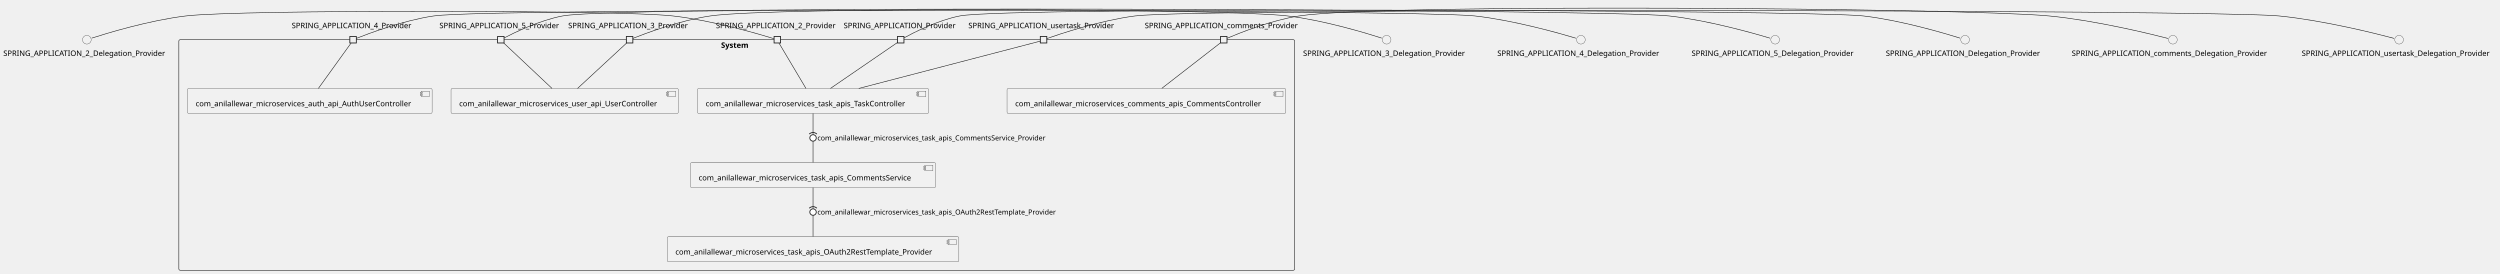
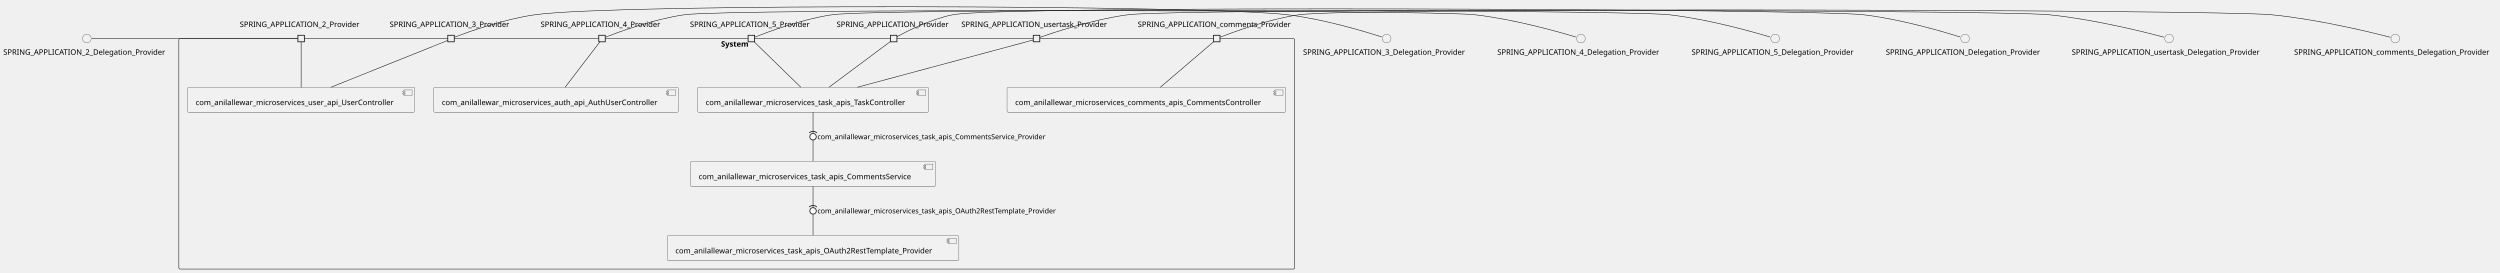
- <svg xmlns="http://www.w3.org/2000/svg" xmlns:xlink="http://www.w3.org/1999/xlink" contentStyleType="text/css" height="505px" preserveAspectRatio="none" style="width:4620px;height:505px;background:#FFFFFF;" version="1.1" viewBox="0 0 4620 505" width="4620px" zoomAndPan="magnify">
+ <svg xmlns="http://www.w3.org/2000/svg" xmlns:xlink="http://www.w3.org/1999/xlink" contentStyleType="text/css" height="503px" preserveAspectRatio="none" style="width:4620px;height:503px;background:#FFFFFF;" version="1.1" viewBox="0 0 4620 503" width="4620px" zoomAndPan="magnify">
  <defs />
  <g>
    <g id="cluster_System">
-       <rect fill="none" height="426" rx="2.5" ry="2.5" style="stroke:#181818;stroke-width:1.0;" width="2062" x="330.5" y="73.42" />
-       <text fill="#000000" font-family="sans-serif" font-size="14" font-weight="bold" lengthAdjust="spacing" textLength="58" x="1332.5" y="88.415">System</text>
+       <rect fill="none" height="426" rx="2.5" ry="2.5" style="stroke:#181818;stroke-width:1.0;" width="2062" x="330.5" y="71.23" />
+       <text fill="#000000" font-family="sans-serif" font-size="14" font-weight="bold" lengthAdjust="spacing" textLength="58" x="1332.5" y="86.225">System</text>
    </g>
    <g id="elem_com_anilallewar_microservices_auth_api_AuthUserController">
-       <a href="anilallewar-microservices-basics-spring-boot.repository#_ZXUEkmWtEe-iYPNM1zA-zw" target="_top" title="anilallewar-microservices-basics-spring-boot.repository#_ZXUEkmWtEe-iYPNM1zA-zw" xlink:actuate="onRequest" xlink:href="anilallewar-microservices-basics-spring-boot.repository#_ZXUEkmWtEe-iYPNM1zA-zw" xlink:show="new" xlink:title="anilallewar-microservices-basics-spring-boot.repository#_ZXUEkmWtEe-iYPNM1zA-zw" xlink:type="simple">
-         <rect fill="#F1F1F1" height="46.297" rx="2.5" ry="2.5" style="stroke:#181818;stroke-width:0.5;" width="452" x="346.5" y="163.42" />
-         <rect fill="#F1F1F1" height="10" style="stroke:#181818;stroke-width:0.5;" width="15" x="778.5" y="168.42" />
-         <rect fill="#F1F1F1" height="2" style="stroke:#181818;stroke-width:0.5;" width="4" x="776.5" y="170.42" />
-         <rect fill="#F1F1F1" height="2" style="stroke:#181818;stroke-width:0.5;" width="4" x="776.5" y="174.42" />
-         <text fill="#000000" font-family="sans-serif" font-size="14" lengthAdjust="spacing" textLength="412" x="361.5" y="196.415">com_anilallewar_microservices_auth_api_AuthUserController</text>
+       <a href="anilallewar-microservices-basics-spring-boot.repository#_pT3OimZ2Ee-fqtv0ZdWEhQ" target="_top" title="anilallewar-microservices-basics-spring-boot.repository#_pT3OimZ2Ee-fqtv0ZdWEhQ" xlink:actuate="onRequest" xlink:href="anilallewar-microservices-basics-spring-boot.repository#_pT3OimZ2Ee-fqtv0ZdWEhQ" xlink:show="new" xlink:title="anilallewar-microservices-basics-spring-boot.repository#_pT3OimZ2Ee-fqtv0ZdWEhQ" xlink:type="simple">
+         <rect fill="#F1F1F1" height="46.297" rx="2.5" ry="2.5" style="stroke:#181818;stroke-width:0.5;" width="452" x="801.5" y="161.23" />
+         <rect fill="#F1F1F1" height="10" style="stroke:#181818;stroke-width:0.5;" width="15" x="1233.5" y="166.23" />
+         <rect fill="#F1F1F1" height="2" style="stroke:#181818;stroke-width:0.5;" width="4" x="1231.5" y="168.23" />
+         <rect fill="#F1F1F1" height="2" style="stroke:#181818;stroke-width:0.5;" width="4" x="1231.5" y="172.23" />
+         <text fill="#000000" font-family="sans-serif" font-size="14" lengthAdjust="spacing" textLength="412" x="816.5" y="194.225">com_anilallewar_microservices_auth_api_AuthUserController</text>
      </a>
    </g>
    <g id="elem_com_anilallewar_microservices_comments_apis_CommentsController">
-       <a href="anilallewar-microservices-basics-spring-boot.repository#_ZXUEkmWtEe-iYPNM1zA-zw" target="_top" title="anilallewar-microservices-basics-spring-boot.repository#_ZXUEkmWtEe-iYPNM1zA-zw" xlink:actuate="onRequest" xlink:href="anilallewar-microservices-basics-spring-boot.repository#_ZXUEkmWtEe-iYPNM1zA-zw" xlink:show="new" xlink:title="anilallewar-microservices-basics-spring-boot.repository#_ZXUEkmWtEe-iYPNM1zA-zw" xlink:type="simple">
-         <rect fill="#F1F1F1" height="46.297" rx="2.5" ry="2.5" style="stroke:#181818;stroke-width:0.5;" width="515" x="1861" y="163.42" />
-         <rect fill="#F1F1F1" height="10" style="stroke:#181818;stroke-width:0.5;" width="15" x="2356" y="168.42" />
-         <rect fill="#F1F1F1" height="2" style="stroke:#181818;stroke-width:0.5;" width="4" x="2354" y="170.42" />
-         <rect fill="#F1F1F1" height="2" style="stroke:#181818;stroke-width:0.5;" width="4" x="2354" y="174.42" />
-         <text fill="#000000" font-family="sans-serif" font-size="14" lengthAdjust="spacing" textLength="475" x="1876" y="196.415">com_anilallewar_microservices_comments_apis_CommentsController</text>
+       <a href="anilallewar-microservices-basics-spring-boot.repository#_pT3OimZ2Ee-fqtv0ZdWEhQ" target="_top" title="anilallewar-microservices-basics-spring-boot.repository#_pT3OimZ2Ee-fqtv0ZdWEhQ" xlink:actuate="onRequest" xlink:href="anilallewar-microservices-basics-spring-boot.repository#_pT3OimZ2Ee-fqtv0ZdWEhQ" xlink:show="new" xlink:title="anilallewar-microservices-basics-spring-boot.repository#_pT3OimZ2Ee-fqtv0ZdWEhQ" xlink:type="simple">
+         <rect fill="#F1F1F1" height="46.297" rx="2.5" ry="2.5" style="stroke:#181818;stroke-width:0.5;" width="515" x="1861" y="161.23" />
+         <rect fill="#F1F1F1" height="10" style="stroke:#181818;stroke-width:0.5;" width="15" x="2356" y="166.23" />
+         <rect fill="#F1F1F1" height="2" style="stroke:#181818;stroke-width:0.5;" width="4" x="2354" y="168.23" />
+         <rect fill="#F1F1F1" height="2" style="stroke:#181818;stroke-width:0.5;" width="4" x="2354" y="172.23" />
+         <text fill="#000000" font-family="sans-serif" font-size="14" lengthAdjust="spacing" textLength="475" x="1876" y="194.225">com_anilallewar_microservices_comments_apis_CommentsController</text>
      </a>
    </g>
    <g id="elem_com_anilallewar_microservices_task_apis_CommentsService">
-       <a href="anilallewar-microservices-basics-spring-boot.repository#_ZXUEkmWtEe-iYPNM1zA-zw" target="_top" title="anilallewar-microservices-basics-spring-boot.repository#_ZXUEkmWtEe-iYPNM1zA-zw" xlink:actuate="onRequest" xlink:href="anilallewar-microservices-basics-spring-boot.repository#_ZXUEkmWtEe-iYPNM1zA-zw" xlink:show="new" xlink:title="anilallewar-microservices-basics-spring-boot.repository#_ZXUEkmWtEe-iYPNM1zA-zw" xlink:type="simple">
-         <rect fill="#F1F1F1" height="46.297" rx="2.5" ry="2.5" style="stroke:#181818;stroke-width:0.5;" width="453" x="1276" y="300.42" />
-         <rect fill="#F1F1F1" height="10" style="stroke:#181818;stroke-width:0.5;" width="15" x="1709" y="305.42" />
-         <rect fill="#F1F1F1" height="2" style="stroke:#181818;stroke-width:0.5;" width="4" x="1707" y="307.42" />
-         <rect fill="#F1F1F1" height="2" style="stroke:#181818;stroke-width:0.5;" width="4" x="1707" y="311.42" />
-         <text fill="#000000" font-family="sans-serif" font-size="14" lengthAdjust="spacing" textLength="413" x="1291" y="333.415">com_anilallewar_microservices_task_apis_CommentsService</text>
+       <a href="anilallewar-microservices-basics-spring-boot.repository#_pT3OimZ2Ee-fqtv0ZdWEhQ" target="_top" title="anilallewar-microservices-basics-spring-boot.repository#_pT3OimZ2Ee-fqtv0ZdWEhQ" xlink:actuate="onRequest" xlink:href="anilallewar-microservices-basics-spring-boot.repository#_pT3OimZ2Ee-fqtv0ZdWEhQ" xlink:show="new" xlink:title="anilallewar-microservices-basics-spring-boot.repository#_pT3OimZ2Ee-fqtv0ZdWEhQ" xlink:type="simple">
+         <rect fill="#F1F1F1" height="46.297" rx="2.5" ry="2.5" style="stroke:#181818;stroke-width:0.5;" width="453" x="1276" y="298.23" />
+         <rect fill="#F1F1F1" height="10" style="stroke:#181818;stroke-width:0.5;" width="15" x="1709" y="303.23" />
+         <rect fill="#F1F1F1" height="2" style="stroke:#181818;stroke-width:0.5;" width="4" x="1707" y="305.23" />
+         <rect fill="#F1F1F1" height="2" style="stroke:#181818;stroke-width:0.5;" width="4" x="1707" y="309.23" />
+         <text fill="#000000" font-family="sans-serif" font-size="14" lengthAdjust="spacing" textLength="413" x="1291" y="331.225">com_anilallewar_microservices_task_apis_CommentsService</text>
      </a>
    </g>
    <g id="elem_com_anilallewar_microservices_task_apis_OAuth2RestTemplate_Provider">
-       <a href="anilallewar-microservices-basics-spring-boot.repository#_ZXUEkmWtEe-iYPNM1zA-zw" target="_top" title="anilallewar-microservices-basics-spring-boot.repository#_ZXUEkmWtEe-iYPNM1zA-zw" xlink:actuate="onRequest" xlink:href="anilallewar-microservices-basics-spring-boot.repository#_ZXUEkmWtEe-iYPNM1zA-zw" xlink:show="new" xlink:title="anilallewar-microservices-basics-spring-boot.repository#_ZXUEkmWtEe-iYPNM1zA-zw" xlink:type="simple">
-         <rect fill="#F1F1F1" height="46.297" rx="2.5" ry="2.5" style="stroke:#181818;stroke-width:0.5;" width="539" x="1233" y="437.42" />
-         <rect fill="#F1F1F1" height="10" style="stroke:#181818;stroke-width:0.5;" width="15" x="1752" y="442.42" />
-         <rect fill="#F1F1F1" height="2" style="stroke:#181818;stroke-width:0.5;" width="4" x="1750" y="444.42" />
-         <rect fill="#F1F1F1" height="2" style="stroke:#181818;stroke-width:0.5;" width="4" x="1750" y="448.42" />
-         <text fill="#000000" font-family="sans-serif" font-size="14" lengthAdjust="spacing" textLength="499" x="1248" y="470.415">com_anilallewar_microservices_task_apis_OAuth2RestTemplate_Provider</text>
+       <a href="anilallewar-microservices-basics-spring-boot.repository#_pT3OimZ2Ee-fqtv0ZdWEhQ" target="_top" title="anilallewar-microservices-basics-spring-boot.repository#_pT3OimZ2Ee-fqtv0ZdWEhQ" xlink:actuate="onRequest" xlink:href="anilallewar-microservices-basics-spring-boot.repository#_pT3OimZ2Ee-fqtv0ZdWEhQ" xlink:show="new" xlink:title="anilallewar-microservices-basics-spring-boot.repository#_pT3OimZ2Ee-fqtv0ZdWEhQ" xlink:type="simple">
+         <rect fill="#F1F1F1" height="46.297" rx="2.5" ry="2.5" style="stroke:#181818;stroke-width:0.5;" width="539" x="1233" y="435.23" />
+         <rect fill="#F1F1F1" height="10" style="stroke:#181818;stroke-width:0.5;" width="15" x="1752" y="440.23" />
+         <rect fill="#F1F1F1" height="2" style="stroke:#181818;stroke-width:0.5;" width="4" x="1750" y="442.23" />
+         <rect fill="#F1F1F1" height="2" style="stroke:#181818;stroke-width:0.5;" width="4" x="1750" y="446.23" />
+         <text fill="#000000" font-family="sans-serif" font-size="14" lengthAdjust="spacing" textLength="499" x="1248" y="468.225">com_anilallewar_microservices_task_apis_OAuth2RestTemplate_Provider</text>
      </a>
    </g>
    <g id="elem_com_anilallewar_microservices_task_apis_TaskController">
-       <a href="anilallewar-microservices-basics-spring-boot.repository#_ZXUEkmWtEe-iYPNM1zA-zw" target="_top" title="anilallewar-microservices-basics-spring-boot.repository#_ZXUEkmWtEe-iYPNM1zA-zw" xlink:actuate="onRequest" xlink:href="anilallewar-microservices-basics-spring-boot.repository#_ZXUEkmWtEe-iYPNM1zA-zw" xlink:show="new" xlink:title="anilallewar-microservices-basics-spring-boot.repository#_ZXUEkmWtEe-iYPNM1zA-zw" xlink:type="simple">
-         <rect fill="#F1F1F1" height="46.297" rx="2.5" ry="2.5" style="stroke:#181818;stroke-width:0.5;" width="427" x="1289" y="163.42" />
-         <rect fill="#F1F1F1" height="10" style="stroke:#181818;stroke-width:0.5;" width="15" x="1696" y="168.42" />
-         <rect fill="#F1F1F1" height="2" style="stroke:#181818;stroke-width:0.5;" width="4" x="1694" y="170.42" />
-         <rect fill="#F1F1F1" height="2" style="stroke:#181818;stroke-width:0.5;" width="4" x="1694" y="174.42" />
-         <text fill="#000000" font-family="sans-serif" font-size="14" lengthAdjust="spacing" textLength="387" x="1304" y="196.415">com_anilallewar_microservices_task_apis_TaskController</text>
+       <a href="anilallewar-microservices-basics-spring-boot.repository#_pT3OimZ2Ee-fqtv0ZdWEhQ" target="_top" title="anilallewar-microservices-basics-spring-boot.repository#_pT3OimZ2Ee-fqtv0ZdWEhQ" xlink:actuate="onRequest" xlink:href="anilallewar-microservices-basics-spring-boot.repository#_pT3OimZ2Ee-fqtv0ZdWEhQ" xlink:show="new" xlink:title="anilallewar-microservices-basics-spring-boot.repository#_pT3OimZ2Ee-fqtv0ZdWEhQ" xlink:type="simple">
+         <rect fill="#F1F1F1" height="46.297" rx="2.5" ry="2.5" style="stroke:#181818;stroke-width:0.5;" width="427" x="1289" y="161.23" />
+         <rect fill="#F1F1F1" height="10" style="stroke:#181818;stroke-width:0.5;" width="15" x="1696" y="166.23" />
+         <rect fill="#F1F1F1" height="2" style="stroke:#181818;stroke-width:0.5;" width="4" x="1694" y="168.23" />
+         <rect fill="#F1F1F1" height="2" style="stroke:#181818;stroke-width:0.5;" width="4" x="1694" y="172.23" />
+         <text fill="#000000" font-family="sans-serif" font-size="14" lengthAdjust="spacing" textLength="387" x="1304" y="194.225">com_anilallewar_microservices_task_apis_TaskController</text>
      </a>
    </g>
    <g id="elem_com_anilallewar_microservices_user_api_UserController">
-       <a href="anilallewar-microservices-basics-spring-boot.repository#_ZXUEkmWtEe-iYPNM1zA-zw" target="_top" title="anilallewar-microservices-basics-spring-boot.repository#_ZXUEkmWtEe-iYPNM1zA-zw" xlink:actuate="onRequest" xlink:href="anilallewar-microservices-basics-spring-boot.repository#_ZXUEkmWtEe-iYPNM1zA-zw" xlink:show="new" xlink:title="anilallewar-microservices-basics-spring-boot.repository#_ZXUEkmWtEe-iYPNM1zA-zw" xlink:type="simple">
-         <rect fill="#F1F1F1" height="46.297" rx="2.5" ry="2.5" style="stroke:#181818;stroke-width:0.5;" width="420" x="833.5" y="163.42" />
-         <rect fill="#F1F1F1" height="10" style="stroke:#181818;stroke-width:0.5;" width="15" x="1233.5" y="168.42" />
-         <rect fill="#F1F1F1" height="2" style="stroke:#181818;stroke-width:0.5;" width="4" x="1231.5" y="170.42" />
-         <rect fill="#F1F1F1" height="2" style="stroke:#181818;stroke-width:0.5;" width="4" x="1231.5" y="174.42" />
-         <text fill="#000000" font-family="sans-serif" font-size="14" lengthAdjust="spacing" textLength="380" x="848.5" y="196.415">com_anilallewar_microservices_user_api_UserController</text>
+       <a href="anilallewar-microservices-basics-spring-boot.repository#_pT3OimZ2Ee-fqtv0ZdWEhQ" target="_top" title="anilallewar-microservices-basics-spring-boot.repository#_pT3OimZ2Ee-fqtv0ZdWEhQ" xlink:actuate="onRequest" xlink:href="anilallewar-microservices-basics-spring-boot.repository#_pT3OimZ2Ee-fqtv0ZdWEhQ" xlink:show="new" xlink:title="anilallewar-microservices-basics-spring-boot.repository#_pT3OimZ2Ee-fqtv0ZdWEhQ" xlink:type="simple">
+         <rect fill="#F1F1F1" height="46.297" rx="2.5" ry="2.5" style="stroke:#181818;stroke-width:0.5;" width="420" x="346.5" y="161.23" />
+         <rect fill="#F1F1F1" height="10" style="stroke:#181818;stroke-width:0.5;" width="15" x="746.5" y="166.23" />
+         <rect fill="#F1F1F1" height="2" style="stroke:#181818;stroke-width:0.5;" width="4" x="744.5" y="168.23" />
+         <rect fill="#F1F1F1" height="2" style="stroke:#181818;stroke-width:0.5;" width="4" x="744.5" y="172.23" />
+         <text fill="#000000" font-family="sans-serif" font-size="14" lengthAdjust="spacing" textLength="380" x="361.5" y="194.225">com_anilallewar_microservices_user_api_UserController</text>
      </a>
    </g>
-     <text fill="#000000" font-family="sans-serif" font-size="14" lengthAdjust="spacing" textLength="227" x="1323" y="52.118">SPRING_APPLICATION_2_Provider</text>
-     <rect fill="#F1F1F1" height="12" style="stroke:#181818;stroke-width:1.5;" width="12" x="1430.5" y="67.42" />
-     <text fill="#000000" font-family="sans-serif" font-size="14" lengthAdjust="spacing" textLength="227" x="1050" y="52.118">SPRING_APPLICATION_3_Provider</text>
-     <rect fill="#F1F1F1" height="12" style="stroke:#181818;stroke-width:1.5;" width="12" x="1157.5" y="67.42" />
-     <text fill="#000000" font-family="sans-serif" font-size="14" lengthAdjust="spacing" textLength="227" x="539" y="52.118">SPRING_APPLICATION_4_Provider</text>
-     <rect fill="#F1F1F1" height="12" style="stroke:#181818;stroke-width:1.5;" width="12" x="646.5" y="67.42" />
-     <text fill="#000000" font-family="sans-serif" font-size="14" lengthAdjust="spacing" textLength="227" x="812" y="52.118">SPRING_APPLICATION_5_Provider</text>
-     <rect fill="#F1F1F1" height="12" style="stroke:#181818;stroke-width:1.5;" width="12" x="919.5" y="67.42" />
-     <text fill="#000000" font-family="sans-serif" font-size="14" lengthAdjust="spacing" textLength="211" x="1559" y="52.118">SPRING_APPLICATION_Provider</text>
-     <rect fill="#F1F1F1" height="12" style="stroke:#181818;stroke-width:1.5;" width="12" x="1658.5" y="67.42" />
-     <text fill="#000000" font-family="sans-serif" font-size="14" lengthAdjust="spacing" textLength="292" x="2115.5" y="52.118">SPRING_APPLICATION_comments_Provider</text>
-     <rect fill="#F1F1F1" height="12" style="stroke:#181818;stroke-width:1.5;" width="12" x="2255.5" y="67.42" />
-     <text fill="#000000" font-family="sans-serif" font-size="14" lengthAdjust="spacing" textLength="278" x="1789.5" y="52.118">SPRING_APPLICATION_usertask_Provider</text>
-     <rect fill="#F1F1F1" height="12" style="stroke:#181818;stroke-width:1.5;" width="12" x="1922.5" y="67.42" />
+     <text fill="#000000" font-family="sans-serif" font-size="14" lengthAdjust="spacing" textLength="227" x="443" y="49.928">SPRING_APPLICATION_2_Provider</text>
+     <rect fill="#F1F1F1" height="12" style="stroke:#181818;stroke-width:1.5;" width="12" x="550.5" y="65.23" />
+     <text fill="#000000" font-family="sans-serif" font-size="14" lengthAdjust="spacing" textLength="227" x="720" y="49.928">SPRING_APPLICATION_3_Provider</text>
+     <rect fill="#F1F1F1" height="12" style="stroke:#181818;stroke-width:1.5;" width="12" x="827.5" y="65.23" />
+     <text fill="#000000" font-family="sans-serif" font-size="14" lengthAdjust="spacing" textLength="227" x="999" y="49.928">SPRING_APPLICATION_4_Provider</text>
+     <rect fill="#F1F1F1" height="12" style="stroke:#181818;stroke-width:1.5;" width="12" x="1106.5" y="65.23" />
+     <text fill="#000000" font-family="sans-serif" font-size="14" lengthAdjust="spacing" textLength="227" x="1275" y="49.928">SPRING_APPLICATION_5_Provider</text>
+     <rect fill="#F1F1F1" height="12" style="stroke:#181818;stroke-width:1.5;" width="12" x="1382.5" y="65.23" />
+     <text fill="#000000" font-family="sans-serif" font-size="14" lengthAdjust="spacing" textLength="211" x="1546" y="49.928">SPRING_APPLICATION_Provider</text>
+     <rect fill="#F1F1F1" height="12" style="stroke:#181818;stroke-width:1.5;" width="12" x="1645.5" y="65.23" />
+     <text fill="#000000" font-family="sans-serif" font-size="14" lengthAdjust="spacing" textLength="292" x="2102.5" y="49.928">SPRING_APPLICATION_comments_Provider</text>
+     <rect fill="#F1F1F1" height="12" style="stroke:#181818;stroke-width:1.5;" width="12" x="2242.5" y="65.23" />
+     <text fill="#000000" font-family="sans-serif" font-size="14" lengthAdjust="spacing" textLength="278" x="1776.5" y="49.928">SPRING_APPLICATION_usertask_Provider</text>
+     <rect fill="#F1F1F1" height="12" style="stroke:#181818;stroke-width:1.5;" width="12" x="1909.5" y="65.23" />
    <g id="elem_SPRING_APPLICATION_2_Delegation_Provider">
-       <ellipse cx="160.5" cy="73.42" fill="#F1F1F1" rx="8" ry="8" style="stroke:#181818;stroke-width:0.5;" />
-       <text fill="#000000" font-family="sans-serif" font-size="14" lengthAdjust="spacing" textLength="309" x="6" y="103.415">SPRING_APPLICATION_2_Delegation_Provider</text>
+       <ellipse cx="160.5" cy="71.23" fill="#F1F1F1" rx="8" ry="8" style="stroke:#181818;stroke-width:0.5;" />
+       <text fill="#000000" font-family="sans-serif" font-size="14" lengthAdjust="spacing" textLength="309" x="6" y="101.225">SPRING_APPLICATION_2_Delegation_Provider</text>
    </g>
    <g id="elem_SPRING_APPLICATION_3_Delegation_Provider">
-       <ellipse cx="2562.5" cy="73.42" fill="#F1F1F1" rx="8" ry="8" style="stroke:#181818;stroke-width:0.5;" />
-       <text fill="#000000" font-family="sans-serif" font-size="14" lengthAdjust="spacing" textLength="309" x="2408" y="103.415">SPRING_APPLICATION_3_Delegation_Provider</text>
+       <ellipse cx="2562.5" cy="71.23" fill="#F1F1F1" rx="8" ry="8" style="stroke:#181818;stroke-width:0.5;" />
+       <text fill="#000000" font-family="sans-serif" font-size="14" lengthAdjust="spacing" textLength="309" x="2408" y="101.225">SPRING_APPLICATION_3_Delegation_Provider</text>
    </g>
    <g id="elem_SPRING_APPLICATION_4_Delegation_Provider">
-       <ellipse cx="2921.5" cy="73.42" fill="#F1F1F1" rx="8" ry="8" style="stroke:#181818;stroke-width:0.5;" />
-       <text fill="#000000" font-family="sans-serif" font-size="14" lengthAdjust="spacing" textLength="309" x="2767" y="103.415">SPRING_APPLICATION_4_Delegation_Provider</text>
+       <ellipse cx="2921.5" cy="71.23" fill="#F1F1F1" rx="8" ry="8" style="stroke:#181818;stroke-width:0.5;" />
+       <text fill="#000000" font-family="sans-serif" font-size="14" lengthAdjust="spacing" textLength="309" x="2767" y="101.225">SPRING_APPLICATION_4_Delegation_Provider</text>
    </g>
    <g id="elem_SPRING_APPLICATION_5_Delegation_Provider">
-       <ellipse cx="3280.5" cy="73.42" fill="#F1F1F1" rx="8" ry="8" style="stroke:#181818;stroke-width:0.5;" />
-       <text fill="#000000" font-family="sans-serif" font-size="14" lengthAdjust="spacing" textLength="309" x="3126" y="103.415">SPRING_APPLICATION_5_Delegation_Provider</text>
+       <ellipse cx="3280.5" cy="71.23" fill="#F1F1F1" rx="8" ry="8" style="stroke:#181818;stroke-width:0.5;" />
+       <text fill="#000000" font-family="sans-serif" font-size="14" lengthAdjust="spacing" textLength="309" x="3126" y="101.225">SPRING_APPLICATION_5_Delegation_Provider</text>
    </g>
    <g id="elem_SPRING_APPLICATION_Delegation_Provider">
-       <ellipse cx="3631.5" cy="73.42" fill="#F1F1F1" rx="8" ry="8" style="stroke:#181818;stroke-width:0.5;" />
-       <text fill="#000000" font-family="sans-serif" font-size="14" lengthAdjust="spacing" textLength="293" x="3485" y="103.415">SPRING_APPLICATION_Delegation_Provider</text>
+       <ellipse cx="3631.5" cy="71.23" fill="#F1F1F1" rx="8" ry="8" style="stroke:#181818;stroke-width:0.5;" />
+       <text fill="#000000" font-family="sans-serif" font-size="14" lengthAdjust="spacing" textLength="293" x="3485" y="101.225">SPRING_APPLICATION_Delegation_Provider</text>
    </g>
    <g id="elem_SPRING_APPLICATION_comments_Delegation_Provider">
-       <ellipse cx="4015.5" cy="73.42" fill="#F1F1F1" rx="8" ry="8" style="stroke:#181818;stroke-width:0.5;" />
-       <text fill="#000000" font-family="sans-serif" font-size="14" lengthAdjust="spacing" textLength="374" x="3828.5" y="103.415">SPRING_APPLICATION_comments_Delegation_Provider</text>
+       <ellipse cx="4426.5" cy="71.23" fill="#F1F1F1" rx="8" ry="8" style="stroke:#181818;stroke-width:0.5;" />
+       <text fill="#000000" font-family="sans-serif" font-size="14" lengthAdjust="spacing" textLength="374" x="4239.5" y="101.225">SPRING_APPLICATION_comments_Delegation_Provider</text>
    </g>
    <g id="elem_SPRING_APPLICATION_usertask_Delegation_Provider">
-       <ellipse cx="4433.5" cy="73.42" fill="#F1F1F1" rx="8" ry="8" style="stroke:#181818;stroke-width:0.5;" />
-       <text fill="#000000" font-family="sans-serif" font-size="14" lengthAdjust="spacing" textLength="360" x="4253.5" y="103.415">SPRING_APPLICATION_usertask_Delegation_Provider</text>
+       <ellipse cx="4008.5" cy="71.23" fill="#F1F1F1" rx="8" ry="8" style="stroke:#181818;stroke-width:0.5;" />
+       <text fill="#000000" font-family="sans-serif" font-size="14" lengthAdjust="spacing" textLength="360" x="3828.5" y="101.225">SPRING_APPLICATION_usertask_Delegation_Provider</text>
    </g>
    <g id="link_SPRING_APPLICATION_2_Delegation_Provider_SPRING_APPLICATION_2_Provider">
-       <path d="M169.53,70.45 C195.97,61.93 275.68,37.5 344,29.42 C443.2,17.69 1143.73,18.28 1243,29.42 C1317.98,37.84 1406.28,64.05 1430.24,71.46 " fill="none" id="SPRING_APPLICATION_2_Delegation_Provider-SPRING_APPLICATION_2_Provider" style="stroke:#181818;stroke-width:1.0;" />
+       <path d="M169.73,71.23 C222.11,71.23 508.14,71.23 550.31,71.23 " fill="none" id="SPRING_APPLICATION_2_Delegation_Provider-SPRING_APPLICATION_2_Provider" style="stroke:#181818;stroke-width:1.0;" />
    </g>
-     <g id="link_SPRING_APPLICATION_2_Provider_com_anilallewar_microservices_task_apis_TaskController">
-       <path d="M1439.51,79.48 C1448.18,94.07 1473.64,136.88 1489.41,163.4 " fill="none" id="SPRING_APPLICATION_2_Provider-com_anilallewar_microservices_task_apis_TaskController" style="stroke:#181818;stroke-width:1.0;" />
+     <g id="link_SPRING_APPLICATION_2_Provider_com_anilallewar_microservices_user_api_UserController">
+       <path d="M556.5,77.29 C556.5,91.88 556.5,134.69 556.5,161.21 " fill="none" id="SPRING_APPLICATION_2_Provider-com_anilallewar_microservices_user_api_UserController" style="stroke:#181818;stroke-width:1.0;" />
    </g>
    <g id="link_SPRING_APPLICATION_3_Delegation_Provider_SPRING_APPLICATION_3_Provider">
-       <path d="M2553.47,70.45 C2527.03,61.93 2447.32,37.5 2379,29.42 C2261.37,15.51 1430.23,12.53 1313,29.42 C1255.69,37.68 1189.73,62.88 1169.62,70.92 " fill="none" id="SPRING_APPLICATION_3_Delegation_Provider-SPRING_APPLICATION_3_Provider" style="stroke:#181818;stroke-width:1.0;" />
+       <path d="M2553.47,68.26 C2527.03,59.74 2447.32,35.31 2379,27.23 C2225.62,9.1 1141.98,6 989,27.23 C929.25,35.52 860.18,60.92 839.59,68.84 " fill="none" id="SPRING_APPLICATION_3_Delegation_Provider-SPRING_APPLICATION_3_Provider" style="stroke:#181818;stroke-width:1.0;" />
    </g>
    <g id="link_SPRING_APPLICATION_3_Provider_com_anilallewar_microservices_user_api_UserController">
-       <path d="M1158.03,79.48 C1142.26,94.07 1095.98,136.88 1067.31,163.4 " fill="none" id="SPRING_APPLICATION_3_Provider-com_anilallewar_microservices_user_api_UserController" style="stroke:#181818;stroke-width:1.0;" />
+       <path d="M827.46,74.65 C799.65,85.8 682.32,132.81 611.49,161.2 " fill="none" id="SPRING_APPLICATION_3_Provider-com_anilallewar_microservices_user_api_UserController" style="stroke:#181818;stroke-width:1.0;" />
    </g>
    <g id="link_SPRING_APPLICATION_4_Delegation_Provider_SPRING_APPLICATION_4_Provider">
-       <path d="M2912.22,70.57 C2884.27,62.16 2798.32,37.53 2725,29.42 C2618.81,17.68 907.74,14.18 802,29.42 C744.69,37.68 678.73,62.88 658.62,70.92 " fill="none" id="SPRING_APPLICATION_4_Delegation_Provider-SPRING_APPLICATION_4_Provider" style="stroke:#181818;stroke-width:1.0;" />
+       <path d="M2912.22,68.38 C2884.27,59.97 2798.32,35.34 2725,27.23 C2644.38,18.31 1345.31,15.88 1265,27.23 C1206.61,35.48 1139.28,60.69 1118.75,68.73 " fill="none" id="SPRING_APPLICATION_4_Delegation_Provider-SPRING_APPLICATION_4_Provider" style="stroke:#181818;stroke-width:1.0;" />
    </g>
    <g id="link_SPRING_APPLICATION_4_Provider_com_anilallewar_microservices_auth_api_AuthUserController">
-       <path d="M648.85,79.48 C638.34,94.07 607.49,136.88 588.37,163.4 " fill="none" id="SPRING_APPLICATION_4_Provider-com_anilallewar_microservices_auth_api_AuthUserController" style="stroke:#181818;stroke-width:1.0;" />
+       <path d="M1108.63,77.29 C1097.45,91.88 1064.67,134.69 1044.36,161.21 " fill="none" id="SPRING_APPLICATION_4_Provider-com_anilallewar_microservices_auth_api_AuthUserController" style="stroke:#181818;stroke-width:1.0;" />
    </g>
    <g id="link_SPRING_APPLICATION_5_Delegation_Provider_SPRING_APPLICATION_5_Provider">
-       <path d="M3271.22,70.57 C3243.27,62.16 3157.32,37.53 3084,29.42 C2971.13,16.94 1151.65,8.71 1040,29.42 C996.66,37.46 948.55,61.27 931.72,70.08 " fill="none" id="SPRING_APPLICATION_5_Delegation_Provider-SPRING_APPLICATION_5_Provider" style="stroke:#181818;stroke-width:1.0;" />
+       <path d="M3271.22,68.38 C3243.27,59.97 3157.32,35.34 3084,27.23 C2998.63,17.79 1623.01,14.98 1538,27.23 C1480.69,35.49 1414.73,60.69 1394.62,68.73 " fill="none" id="SPRING_APPLICATION_5_Delegation_Provider-SPRING_APPLICATION_5_Provider" style="stroke:#181818;stroke-width:1.0;" />
    </g>
-     <g id="link_SPRING_APPLICATION_5_Provider_com_anilallewar_microservices_user_api_UserController">
-       <path d="M930.88,79.48 C946.39,94.07 991.89,136.88 1020.09,163.4 " fill="none" id="SPRING_APPLICATION_5_Provider-com_anilallewar_microservices_user_api_UserController" style="stroke:#181818;stroke-width:1.0;" />
+     <g id="link_SPRING_APPLICATION_5_Provider_com_anilallewar_microservices_task_apis_TaskController">
+       <path d="M1393.69,77.29 C1408.68,91.88 1452.64,134.69 1479.88,161.21 " fill="none" id="SPRING_APPLICATION_5_Provider-com_anilallewar_microservices_task_apis_TaskController" style="stroke:#181818;stroke-width:1.0;" />
    </g>
    <g id="link_SPRING_APPLICATION_Delegation_Provider_SPRING_APPLICATION_Provider">
-       <path d="M3622.22,70.45 C3595.04,61.93 3513.11,37.49 3443,29.42 C3350.89,18.81 1865.04,11.81 1774,29.42 C1732.56,37.43 1686.91,61.04 1670.66,69.96 " fill="none" id="SPRING_APPLICATION_Delegation_Provider-SPRING_APPLICATION_Provider" style="stroke:#181818;stroke-width:1.0;" />
+       <path d="M3622.22,68.26 C3595.04,59.74 3513.11,35.3 3443,27.23 C3350.17,16.54 1852.74,9.49 1761,27.23 C1719.56,35.24 1673.91,58.85 1657.66,67.77 " fill="none" id="SPRING_APPLICATION_Delegation_Provider-SPRING_APPLICATION_Provider" style="stroke:#181818;stroke-width:1.0;" />
    </g>
    <g id="link_SPRING_APPLICATION_Provider_com_anilallewar_microservices_task_apis_TaskController">
-       <path d="M1658.35,78.64 C1638.35,92.34 1574.21,136.29 1534.72,163.34 " fill="none" id="SPRING_APPLICATION_Provider-com_anilallewar_microservices_task_apis_TaskController" style="stroke:#181818;stroke-width:1.0;" />
+       <path d="M1645.47,76.72 C1626.69,90.71 1568.3,134.21 1532.21,161.09 " fill="none" id="SPRING_APPLICATION_Provider-com_anilallewar_microservices_task_apis_TaskController" style="stroke:#181818;stroke-width:1.0;" />
    </g>
    <g id="link_SPRING_APPLICATION_comments_Delegation_Provider_SPRING_APPLICATION_comments_Provider">
-       <path d="M4006.41,71.03 C3975.69,63.1 3872.83,37.67 3786,29.42 C3632.8,14.87 2553.1,6 2401,29.42 C2347.79,37.61 2287.04,62.41 2267.73,70.69 " fill="none" id="SPRING_APPLICATION_comments_Delegation_Provider-SPRING_APPLICATION_comments_Provider" style="stroke:#181818;stroke-width:1.0;" />
+       <path d="M4417.41,68.84 C4386.69,60.91 4283.83,35.48 4197,27.23 C4097.67,17.79 2499.8,13.26 2401,27.23 C2342.61,35.48 2275.28,60.69 2254.75,68.73 " fill="none" id="SPRING_APPLICATION_comments_Delegation_Provider-SPRING_APPLICATION_comments_Provider" style="stroke:#181818;stroke-width:1.0;" />
    </g>
    <g id="link_SPRING_APPLICATION_comments_Provider_com_anilallewar_microservices_comments_apis_CommentsController">
-       <path d="M2255.36,79.19 C2236.97,93.46 2181.51,136.51 2147.09,163.22 " fill="none" id="SPRING_APPLICATION_comments_Provider-com_anilallewar_microservices_comments_apis_CommentsController" style="stroke:#181818;stroke-width:1.0;" />
+       <path d="M2242.58,77.29 C2225.49,91.88 2175.35,134.69 2144.29,161.21 " fill="none" id="SPRING_APPLICATION_comments_Provider-com_anilallewar_microservices_comments_apis_CommentsController" style="stroke:#181818;stroke-width:1.0;" />
    </g>
    <g id="link_SPRING_APPLICATION_usertask_Delegation_Provider_SPRING_APPLICATION_usertask_Provider">
-       <path d="M4424.27,70.92 C4394,62.86 4294.86,37.63 4211,29.42 C4094.17,17.98 2214.44,14.55 2098,29.42 C2032.56,37.78 1956.27,63.58 1934.55,71.25 " fill="none" id="SPRING_APPLICATION_usertask_Delegation_Provider-SPRING_APPLICATION_usertask_Provider" style="stroke:#181818;stroke-width:1.0;" />
+       <path d="M3999.27,68.73 C3969,60.67 3869.86,35.44 3786,27.23 C3691.95,18.02 2178.74,15.26 2085,27.23 C2019.56,35.59 1943.27,61.39 1921.55,69.06 " fill="none" id="SPRING_APPLICATION_usertask_Delegation_Provider-SPRING_APPLICATION_usertask_Provider" style="stroke:#181818;stroke-width:1.0;" />
    </g>
    <g id="link_SPRING_APPLICATION_usertask_Provider_com_anilallewar_microservices_task_apis_TaskController">
-       <path d="M1922.48,75.99 C1886.63,85.33 1699.09,134.2 1587.1,163.38 " fill="none" id="SPRING_APPLICATION_usertask_Provider-com_anilallewar_microservices_task_apis_TaskController" style="stroke:#181818;stroke-width:1.0;" />
+       <path d="M1909.34,73.89 C1873.82,83.43 1692.93,132.05 1584.67,161.15 " fill="none" id="SPRING_APPLICATION_usertask_Provider-com_anilallewar_microservices_task_apis_TaskController" style="stroke:#181818;stroke-width:1.0;" />
    </g>
    <g id="link_com_anilallewar_microservices_task_apis_TaskController_com_anilallewar_microservices_task_apis_CommentsService">
-       <path d="M1502.5,209.71 C1502.5,234.73 1502.5,275.07 1502.5,300.09 " fill="none" id="com_anilallewar_microservices_task_apis_TaskController-com_anilallewar_microservices_task_apis_CommentsService" style="stroke:#181818;stroke-width:1.0;" />
-       <text fill="#000000" font-family="sans-serif" font-size="13" lengthAdjust="spacing" textLength="447" x="1510.5" y="259.487">com_anilallewar_microservices_task_apis_CommentsService_Provider</text>
-       <path d="M1509.571,247.829 A10,10 0 0 0 1495.429 247.829" fill="none" style="stroke:#181818;stroke-width:1.5;" />
-       <ellipse cx="1502.5" cy="254.9" fill="#FFFFFF" rx="6" ry="6" style="stroke:#181818;stroke-width:1.5;" />
+       <path d="M1502.5,207.52 C1502.5,232.54 1502.5,272.88 1502.5,297.9 " fill="none" id="com_anilallewar_microservices_task_apis_TaskController-com_anilallewar_microservices_task_apis_CommentsService" style="stroke:#181818;stroke-width:1.0;" />
+       <text fill="#000000" font-family="sans-serif" font-size="13" lengthAdjust="spacing" textLength="447" x="1510.5" y="257.297">com_anilallewar_microservices_task_apis_CommentsService_Provider</text>
+       <path d="M1509.571,245.639 A10,10 0 0 0 1495.429 245.639" fill="none" style="stroke:#181818;stroke-width:1.5;" />
+       <ellipse cx="1502.5" cy="252.71" fill="#FFFFFF" rx="6" ry="6" style="stroke:#181818;stroke-width:1.5;" />
    </g>
    <g id="link_com_anilallewar_microservices_task_apis_CommentsService_com_anilallewar_microservices_task_apis_OAuth2RestTemplate_Provider">
-       <path d="M1502.5,346.71 C1502.5,371.73 1502.5,412.07 1502.5,437.09 " fill="none" id="com_anilallewar_microservices_task_apis_CommentsService-com_anilallewar_microservices_task_apis_OAuth2RestTemplate_Provider" style="stroke:#181818;stroke-width:1.0;" />
-       <text fill="#000000" font-family="sans-serif" font-size="13" lengthAdjust="spacing" textLength="465" x="1510.5" y="396.487">com_anilallewar_microservices_task_apis_OAuth2RestTemplate_Provider</text>
-       <path d="M1509.571,384.829 A10,10 0 0 0 1495.429 384.829" fill="none" style="stroke:#181818;stroke-width:1.5;" />
-       <ellipse cx="1502.5" cy="391.9" fill="#FFFFFF" rx="6" ry="6" style="stroke:#181818;stroke-width:1.5;" />
+       <path d="M1502.5,344.52 C1502.5,369.54 1502.5,409.88 1502.5,434.9 " fill="none" id="com_anilallewar_microservices_task_apis_CommentsService-com_anilallewar_microservices_task_apis_OAuth2RestTemplate_Provider" style="stroke:#181818;stroke-width:1.0;" />
+       <text fill="#000000" font-family="sans-serif" font-size="13" lengthAdjust="spacing" textLength="465" x="1510.5" y="394.297">com_anilallewar_microservices_task_apis_OAuth2RestTemplate_Provider</text>
+       <path d="M1509.571,382.639 A10,10 0 0 0 1495.429 382.639" fill="none" style="stroke:#181818;stroke-width:1.5;" />
+       <ellipse cx="1502.5" cy="389.71" fill="#FFFFFF" rx="6" ry="6" style="stroke:#181818;stroke-width:1.5;" />
    </g>
  </g>
</svg>
